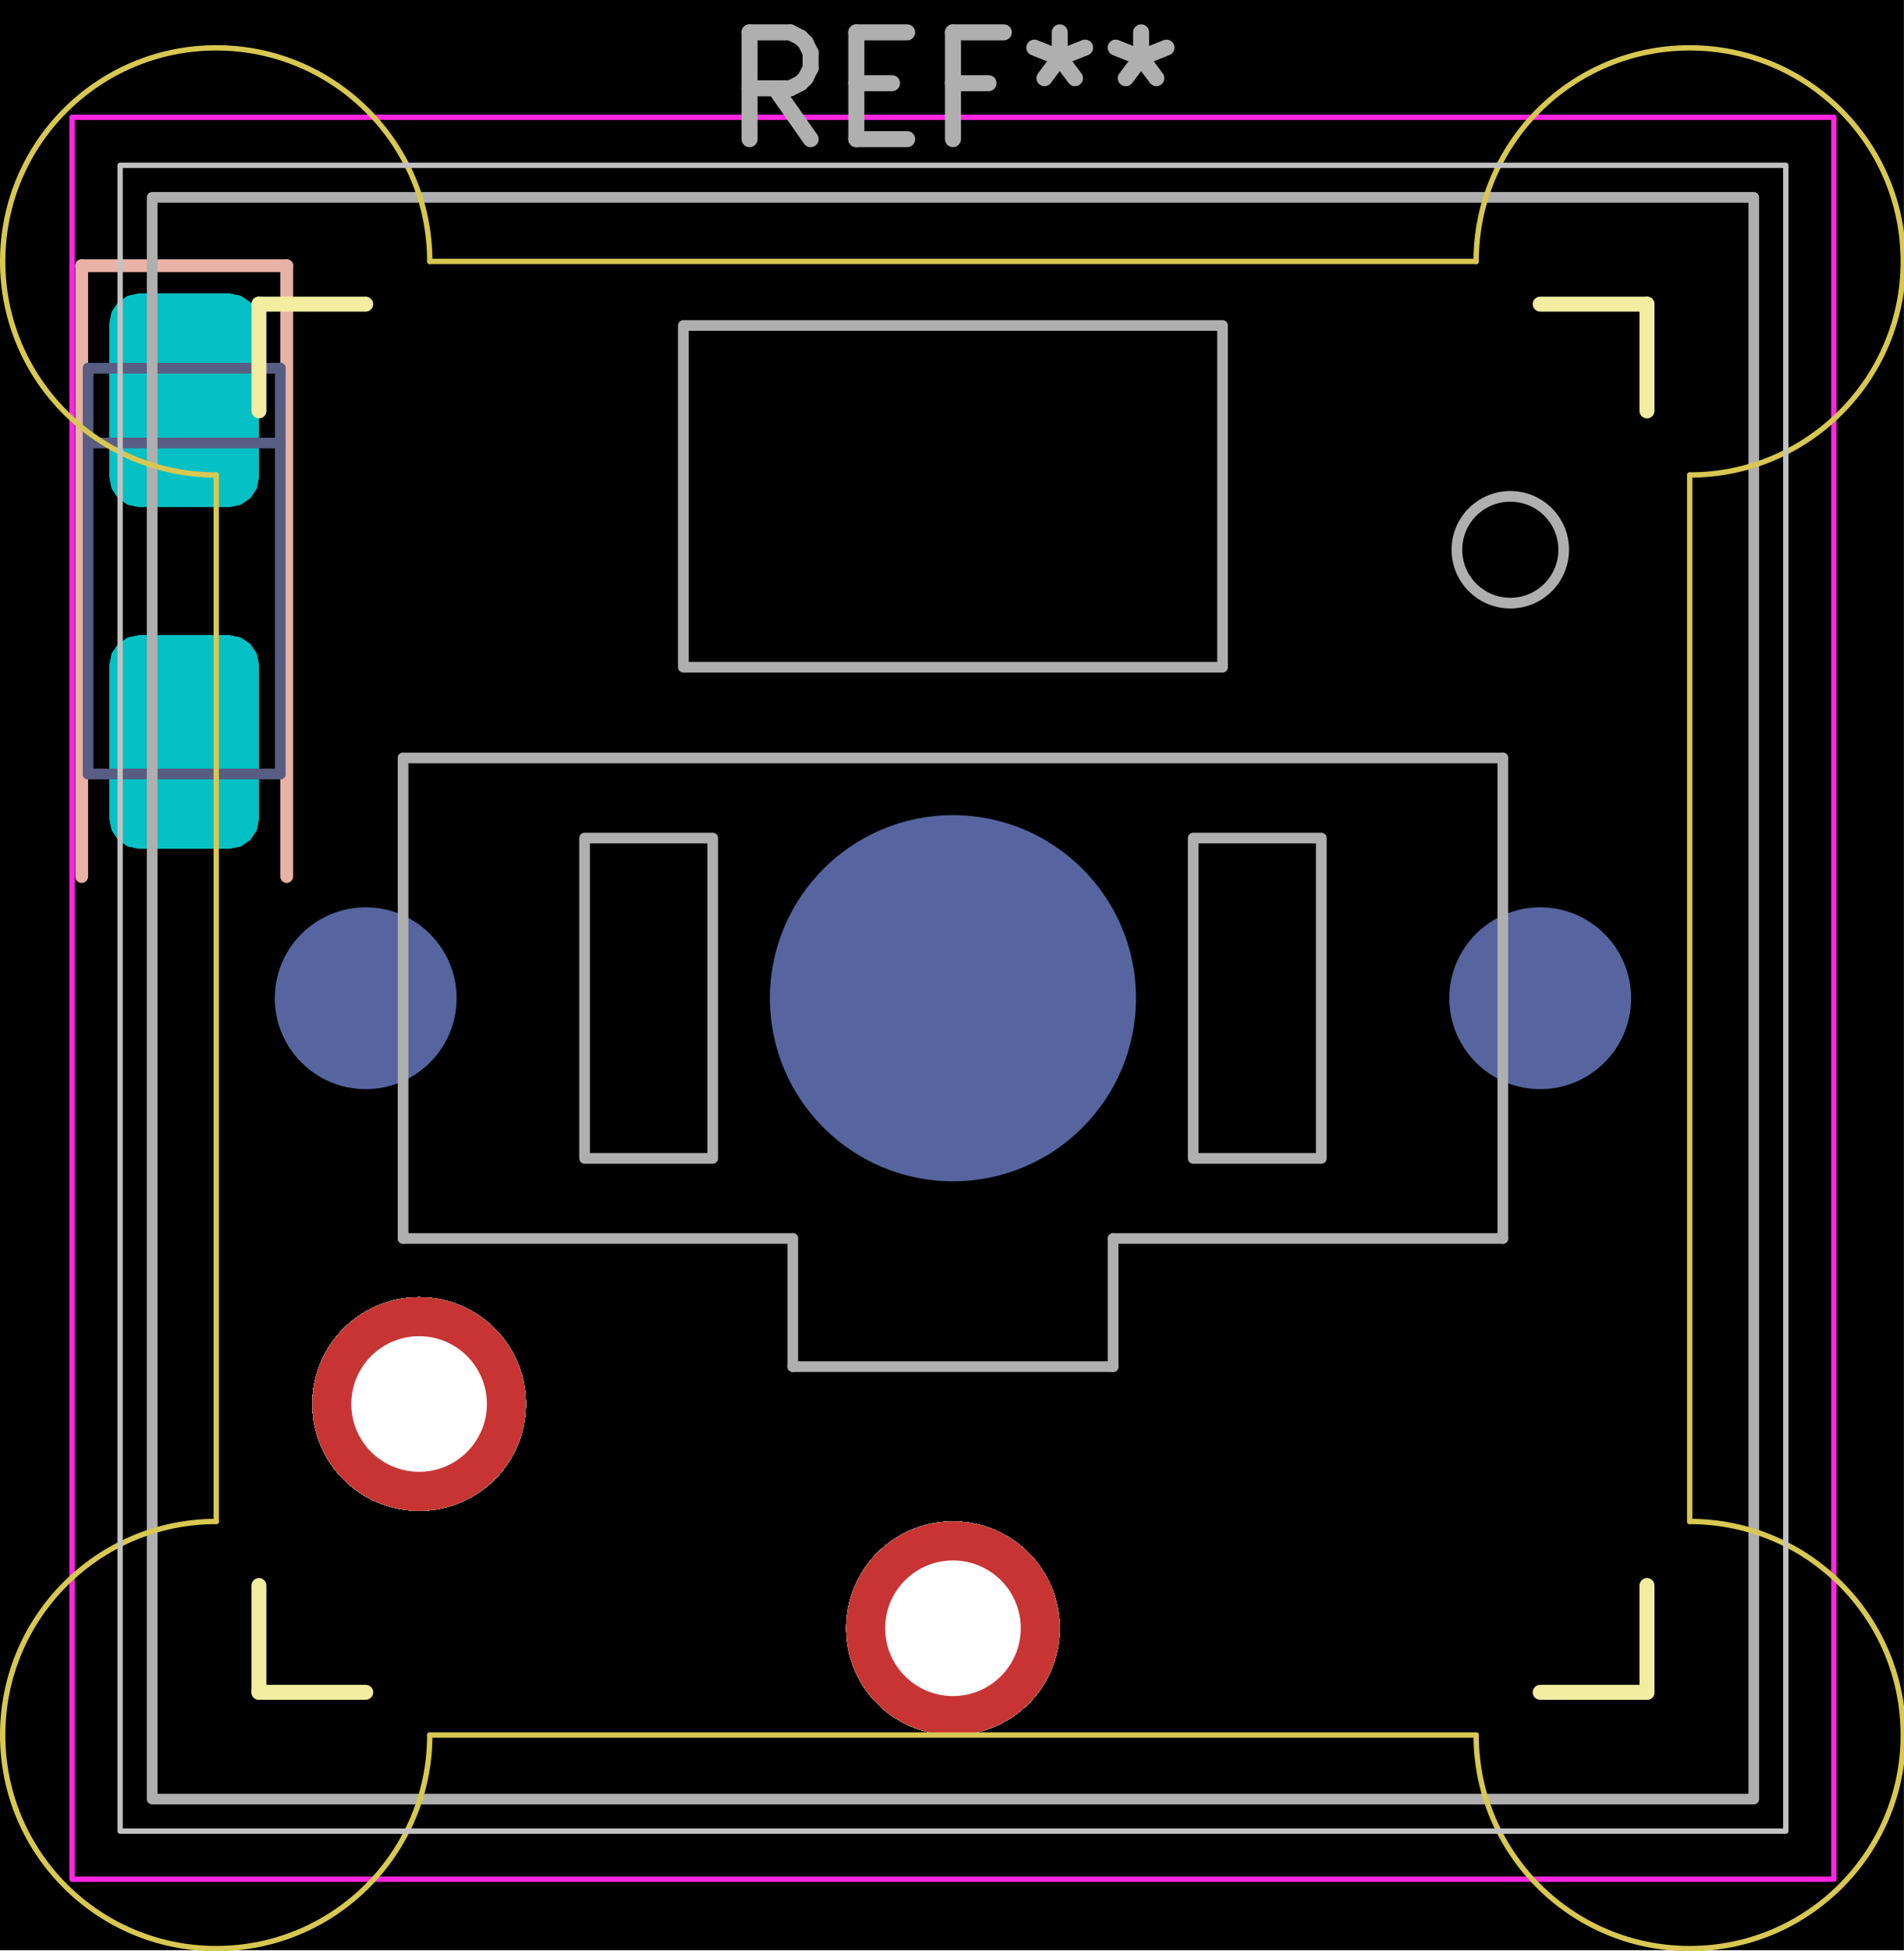
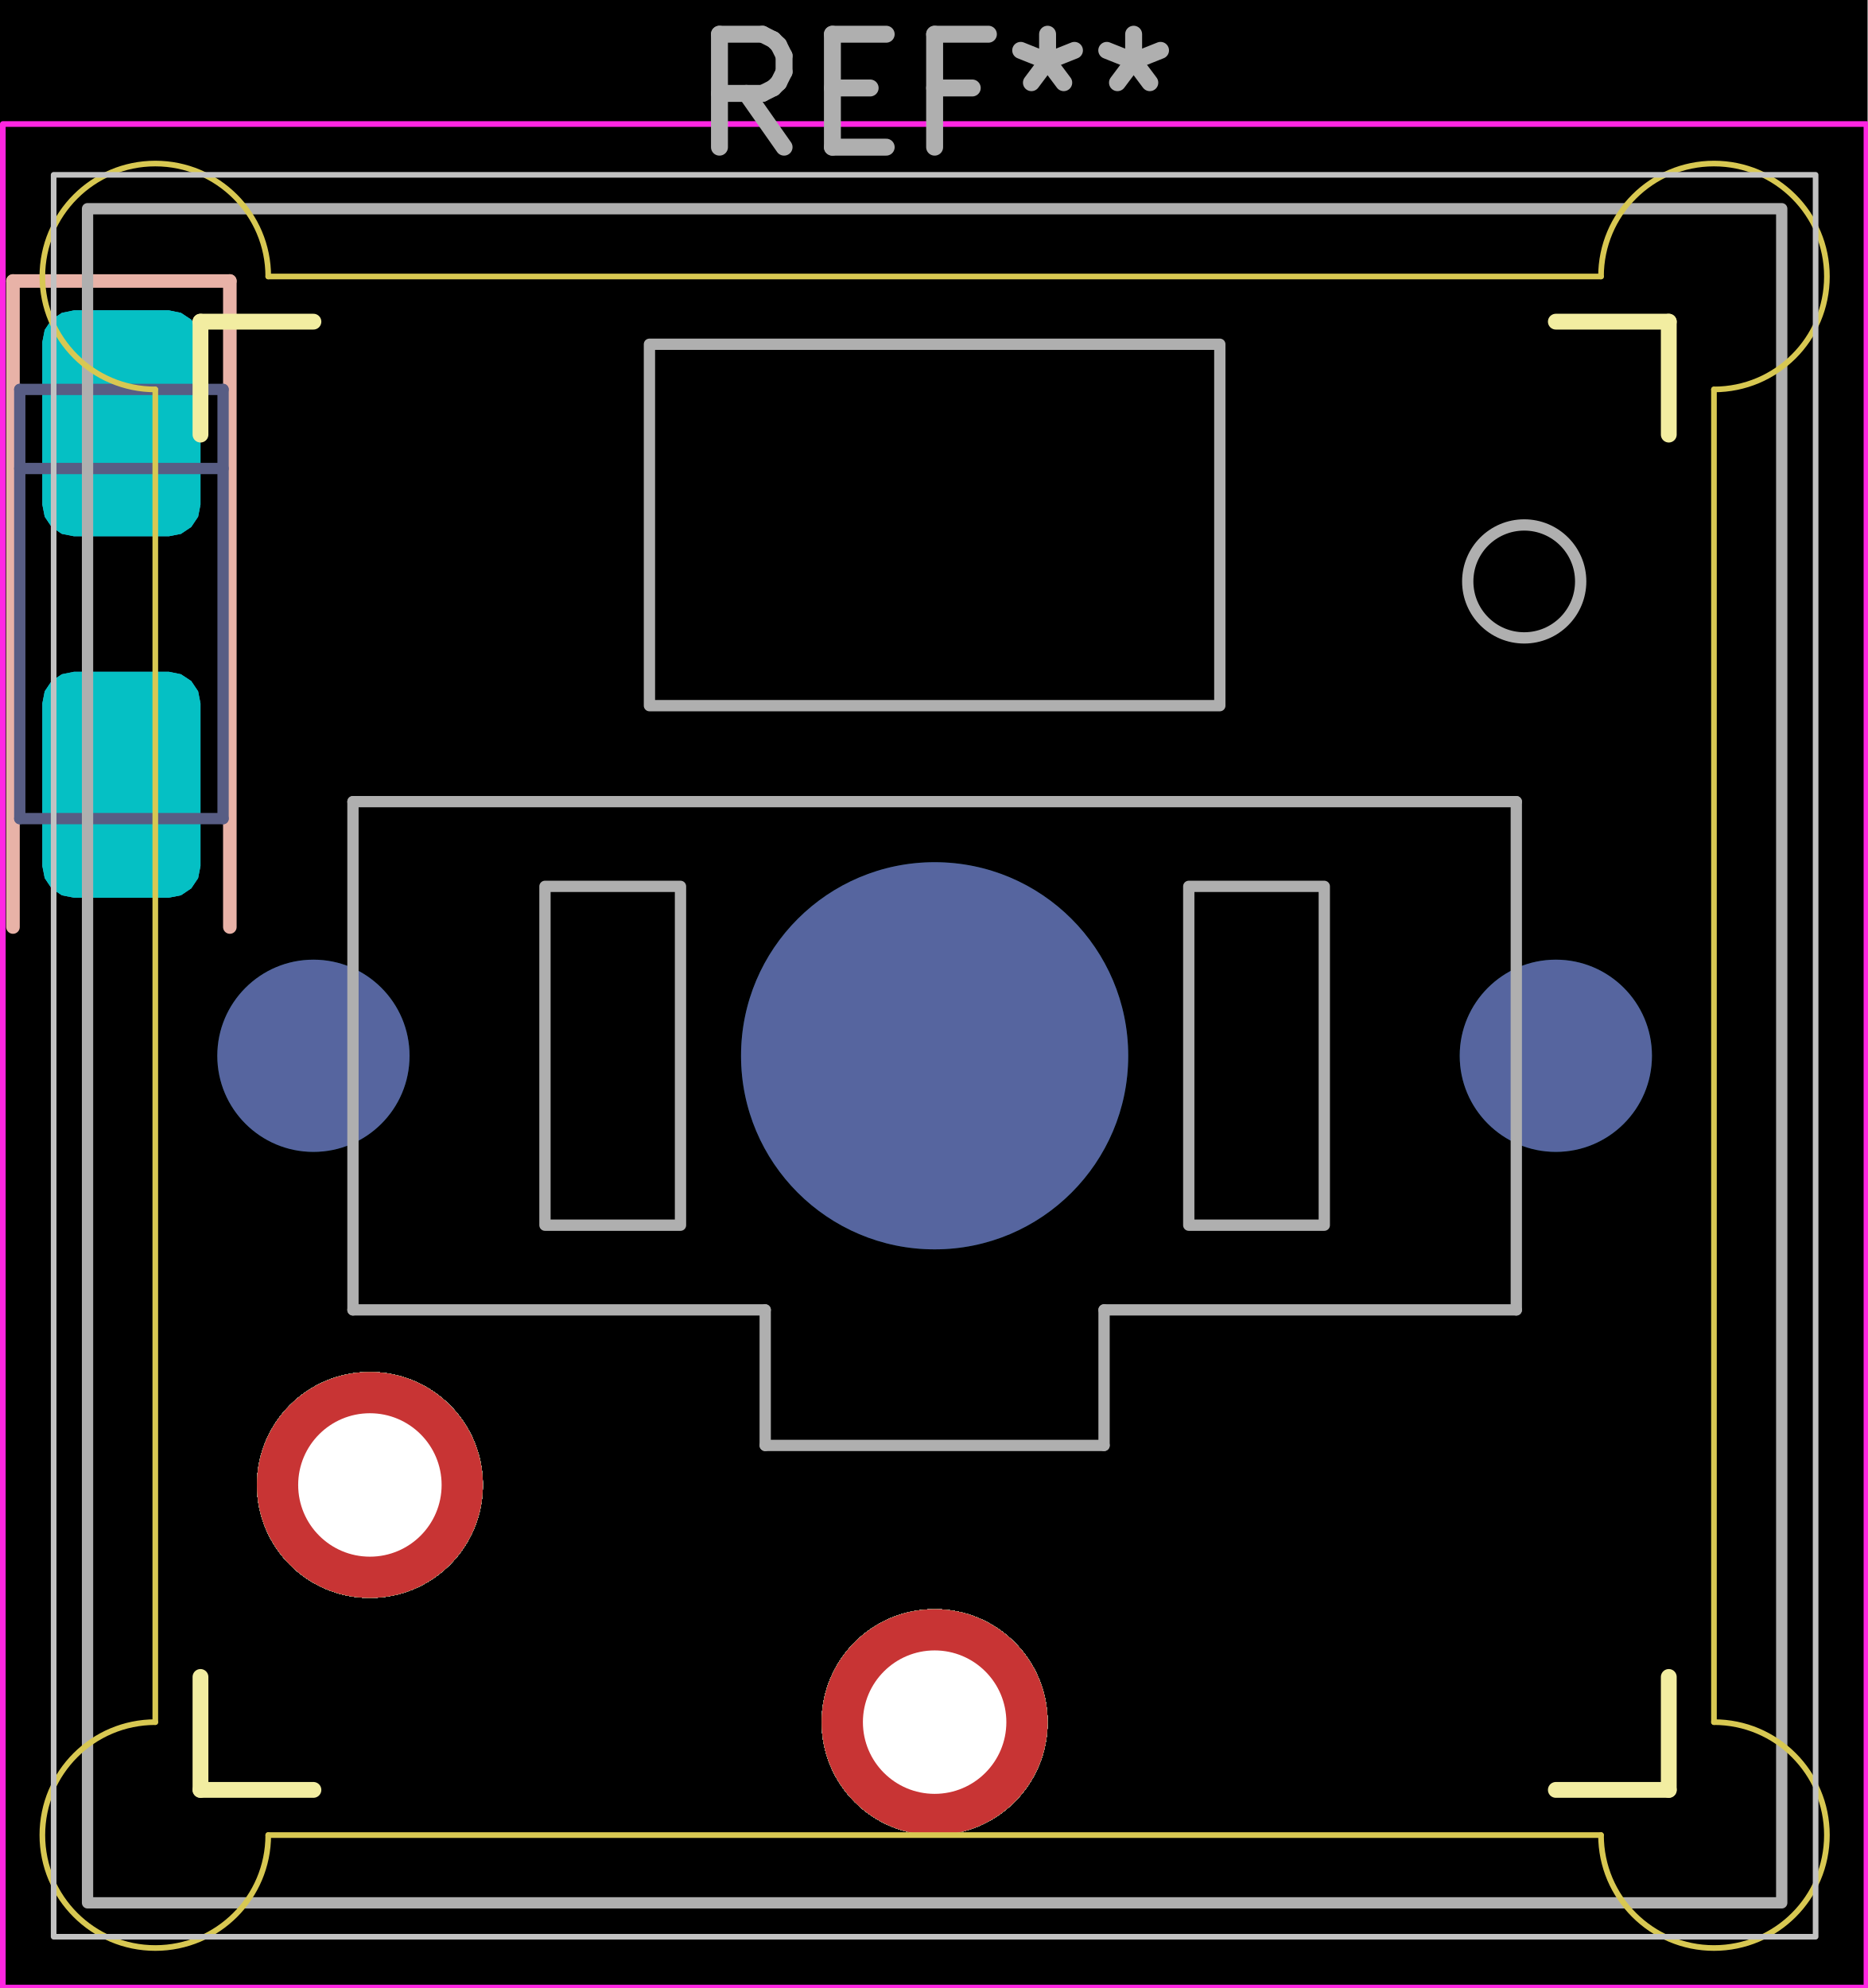
- <svg xmlns="http://www.w3.org/2000/svg" version="1.1" width="100%" height="100%" viewBox="0 0 17.831 18.263" preserveAspectRatio="xMidYMid meet">
+ <svg xmlns="http://www.w3.org/2000/svg" version="1.1" width="100%" height="100%" viewBox="0 0 16.535 17.602" preserveAspectRatio="xMidYMid meet">
  <rect width="100%" height="100%" fill="black" />
  <g style="fill:#000000; fill-opacity:1;stroke:#000000; stroke-opacity:1; stroke-linecap:round; stroke-linejoin:round;" transform="translate(0 0) scale(1 1)">
</g>
  <g style="fill:#4D7FC4; fill-opacity:1; stroke:none;">
-     <circle cx="3.925" cy="13.148" r="1" />
-     <circle cx="8.925" cy="15.248" r="1" />
-     <path style="fill:#4D7FC4; fill-opacity:1; stroke:none;fill-rule:evenodd;" d="M 1.305,7.948 1.198,7.927 1.107,7.866 1.046,7.775 1.025,7.668 1.025,6.228 1.046,6.121 1.107,6.03 1.198,5.97 1.305,5.948 2.145,5.948 2.252,5.97 2.343,6.03 2.404,6.121 2.425,6.228 2.425,7.668 2.404,7.775 2.343,7.866 2.252,7.927 2.145,7.948 Z" />
-     <path style="fill:#4D7FC4; fill-opacity:1; stroke:none;fill-rule:evenodd;" d="M 1.305,4.748 1.198,4.727 1.107,4.666 1.046,4.575 1.025,4.468 1.025,3.028 1.046,2.921 1.107,2.83 1.198,2.77 1.305,2.748 2.145,2.748 2.252,2.77 2.343,2.83 2.404,2.921 2.425,3.028 2.425,4.468 2.404,4.575 2.343,4.666 2.252,4.727 2.145,4.748 Z" />
+     <circle cx="3.275" cy="13.148" r="1" />
+     <circle cx="8.275" cy="15.248" r="1" />
+     <path style="fill:#4D7FC4; fill-opacity:1; stroke:none;fill-rule:evenodd;" d="M 0.655,7.948 0.548,7.927 0.457,7.866 0.396,7.775 0.375,7.668 0.375,6.228 0.396,6.121 0.457,6.03 0.548,5.97 0.655,5.948 1.495,5.948 1.602,5.97 1.693,6.03 1.754,6.121 1.775,6.228 1.775,7.668 1.754,7.775 1.693,7.866 1.602,7.927 1.495,7.948 Z" />
+     <path style="fill:#4D7FC4; fill-opacity:1; stroke:none;fill-rule:evenodd;" d="M 0.655,4.748 0.548,4.727 0.457,4.666 0.396,4.575 0.375,4.468 0.375,3.028 0.396,2.921 0.457,2.83 0.548,2.77 0.655,2.748 1.495,2.748 1.602,2.77 1.693,2.83 1.754,2.921 1.775,3.028 1.775,4.468 1.754,4.575 1.693,4.666 1.602,4.727 1.495,4.748 Z" />
  </g>
  <g style="fill:#02FFEE; fill-opacity:0.4; stroke:none;">
-     <circle cx="3.425" cy="9.348" r="0.851" />
-     <circle cx="8.925" cy="9.348" r="1.714" />
-     <circle cx="14.425" cy="9.348" r="0.851" />
-     <circle cx="3.925" cy="13.148" r="1" />
-     <circle cx="8.925" cy="15.248" r="1" />
-     <path style="fill:#02FFEE; fill-opacity:0.4; stroke:none;fill-rule:evenodd;" d="M 1.305,7.948 1.198,7.927 1.107,7.866 1.046,7.775 1.025,7.668 1.025,6.228 1.046,6.121 1.107,6.03 1.198,5.97 1.305,5.948 2.145,5.948 2.252,5.97 2.343,6.03 2.404,6.121 2.425,6.228 2.425,7.668 2.404,7.775 2.343,7.866 2.252,7.927 2.145,7.948 Z" />
-     <path style="fill:#02FFEE; fill-opacity:0.4; stroke:none;fill-rule:evenodd;" d="M 1.305,4.748 1.198,4.727 1.107,4.666 1.046,4.575 1.025,4.468 1.025,3.028 1.046,2.921 1.107,2.83 1.198,2.77 1.305,2.748 2.145,2.748 2.252,2.77 2.343,2.83 2.404,2.921 2.425,3.028 2.425,4.468 2.404,4.575 2.343,4.666 2.252,4.727 2.145,4.748 Z" />
-     <path style="fill:#00C2C2; fill-opacity:0.9; stroke:none;fill-rule:evenodd;" d="M 1.305,7.948 1.198,7.927 1.107,7.866 1.046,7.775 1.025,7.668 1.025,6.228 1.046,6.121 1.107,6.03 1.198,5.97 1.305,5.948 2.145,5.948 2.252,5.97 2.343,6.03 2.404,6.121 2.425,6.228 2.425,7.668 2.404,7.775 2.343,7.866 2.252,7.927 2.145,7.948 Z" />
-     <path style="fill:#00C2C2; fill-opacity:0.9; stroke:none;fill-rule:evenodd;" d="M 1.305,4.748 1.198,4.727 1.107,4.666 1.046,4.575 1.025,4.468 1.025,3.028 1.046,2.921 1.107,2.83 1.198,2.77 1.305,2.748 2.145,2.748 2.252,2.77 2.343,2.83 2.404,2.921 2.425,3.028 2.425,4.468 2.404,4.575 2.343,4.666 2.252,4.727 2.145,4.748 Z" />
+     <circle cx="2.775" cy="9.348" r="0.851" />
+     <circle cx="8.275" cy="9.348" r="1.714" />
+     <circle cx="13.775" cy="9.348" r="0.851" />
+     <circle cx="3.275" cy="13.148" r="1" />
+     <circle cx="8.275" cy="15.248" r="1" />
+     <path style="fill:#02FFEE; fill-opacity:0.4; stroke:none;fill-rule:evenodd;" d="M 0.655,7.948 0.548,7.927 0.457,7.866 0.396,7.775 0.375,7.668 0.375,6.228 0.396,6.121 0.457,6.03 0.548,5.97 0.655,5.948 1.495,5.948 1.602,5.97 1.693,6.03 1.754,6.121 1.775,6.228 1.775,7.668 1.754,7.775 1.693,7.866 1.602,7.927 1.495,7.948 Z" />
+     <path style="fill:#02FFEE; fill-opacity:0.4; stroke:none;fill-rule:evenodd;" d="M 0.655,4.748 0.548,4.727 0.457,4.666 0.396,4.575 0.375,4.468 0.375,3.028 0.396,2.921 0.457,2.83 0.548,2.77 0.655,2.748 1.495,2.748 1.602,2.77 1.693,2.83 1.754,2.921 1.775,3.028 1.775,4.468 1.754,4.575 1.693,4.666 1.602,4.727 1.495,4.748 Z" />
+     <path style="fill:#00C2C2; fill-opacity:0.9; stroke:none;fill-rule:evenodd;" d="M 0.655,7.948 0.548,7.927 0.457,7.866 0.396,7.775 0.375,7.668 0.375,6.228 0.396,6.121 0.457,6.03 0.548,5.97 0.655,5.948 1.495,5.948 1.602,5.97 1.693,6.03 1.754,6.121 1.775,6.228 1.775,7.668 1.754,7.775 1.693,7.866 1.602,7.927 1.495,7.948 Z" />
+     <path style="fill:#00C2C2; fill-opacity:0.9; stroke:none;fill-rule:evenodd;" d="M 0.655,4.748 0.548,4.727 0.457,4.666 0.396,4.575 0.375,4.468 0.375,3.028 0.396,2.921 0.457,2.83 0.548,2.77 0.655,2.748 1.495,2.748 1.602,2.77 1.693,2.83 1.754,2.921 1.775,3.028 1.775,4.468 1.754,4.575 1.693,4.666 1.602,4.727 1.495,4.748 Z" />
  </g>
  <g style="fill:none;  stroke:#E8B2A7; stroke-width:0.12; stroke-opacity:1;  stroke-linecap:round; stroke-linejoin:round;">
-     <path d="M0.765 2.488 L0.765 8.208 " />
-     <path d="M2.685 2.488 L2.685 8.208 " />
-     <path d="M0.765 2.488 L2.685 2.488 " />
+     <path d="M0.115 2.488 L0.115 8.208 " />
+     <path d="M2.035 2.488 L2.035 8.208 " />
+     <path d="M0.115 2.488 L2.035 2.488 " />
  </g>
  <g style="fill:none;  stroke:#585D84; stroke-width:0.1; stroke-opacity:1;  stroke-linecap:round; stroke-linejoin:round;">
-     <path d="M0.825 3.448 L0.825 7.248 " />
-     <path d="M0.825 7.248 L2.625 7.248 " />
-     <path d="M2.625 7.248 L2.625 3.448 " />
-     <path d="M2.625 3.448 L0.825 3.448 " />
-     <path d="M0.825 4.148 L2.625 4.148 " />
-   </g>
-   <g style="fill:#F2EDA1; fill-opacity:1; stroke:none;">
-     <circle cx="3.925" cy="13.148" r="1" />
-     <circle cx="8.925" cy="15.248" r="1" />
-   </g>
-   <g style="fill:#E8B2A7; fill-opacity:1; stroke:none;">
-     <circle cx="3.925" cy="13.148" r="1" />
-     <circle cx="8.925" cy="15.248" r="1" />
-   </g>
-   <g style="fill:#28CCD9; fill-opacity:1; stroke:none;">
-     <circle cx="3.925" cy="13.148" r="1" />
-     <circle cx="8.925" cy="15.248" r="1" />
-   </g>
-   <g style="fill:#A7A5C6; fill-opacity:1; stroke:none;">
-     <circle cx="3.925" cy="13.148" r="1" />
-     <circle cx="8.925" cy="15.248" r="1" />
+     <path d="M0.175 3.448 L0.175 7.248 " />
+     <path d="M0.175 7.248 L1.975 7.248 " />
+     <path d="M1.975 7.248 L1.975 3.448 " />
+     <path d="M1.975 3.448 L0.175 3.448 " />
+     <path d="M0.175 4.148 L1.975 4.148 " />
+   </g>
+   <g style="fill:#F2EDA1; fill-opacity:1; stroke:none;">
+     <circle cx="3.275" cy="13.148" r="1" />
+     <circle cx="8.275" cy="15.248" r="1" />
+   </g>
+   <g style="fill:#E8B2A7; fill-opacity:1; stroke:none;">
+     <circle cx="3.275" cy="13.148" r="1" />
+     <circle cx="8.275" cy="15.248" r="1" />
+   </g>
+   <g style="fill:#28CCD9; fill-opacity:1; stroke:none;">
+     <circle cx="3.275" cy="13.148" r="1" />
+     <circle cx="8.275" cy="15.248" r="1" />
+   </g>
+   <g style="fill:#A7A5C6; fill-opacity:1; stroke:none;">
+     <circle cx="3.275" cy="13.148" r="1" />
+     <circle cx="8.275" cy="15.248" r="1" />
  </g>
  <g style="fill:#F76F8E; fill-opacity:1; stroke:none;">
-     <circle cx="3.925" cy="13.148" r="1" />
-     <circle cx="8.925" cy="15.248" r="1" />
+     <circle cx="3.275" cy="13.148" r="1" />
+     <circle cx="8.275" cy="15.248" r="1" />
  </g>
  <g style="fill:#5BC3EB; fill-opacity:1; stroke:none;">
-     <circle cx="3.925" cy="13.148" r="1" />
-     <circle cx="8.925" cy="15.248" r="1" />
+     <circle cx="3.275" cy="13.148" r="1" />
+     <circle cx="8.275" cy="15.248" r="1" />
  </g>
  <g style="fill:#ED7C33; fill-opacity:1; stroke:none;">
-     <circle cx="3.925" cy="13.148" r="1" />
-     <circle cx="8.925" cy="15.248" r="1" />
-   </g>
-   <g style="fill:#F2EDA1; fill-opacity:1; stroke:none;">
-     <circle cx="3.925" cy="13.148" r="1" />
-     <circle cx="8.925" cy="15.248" r="1" />
-   </g>
-   <g style="fill:#E8B2A7; fill-opacity:1; stroke:none;">
-     <circle cx="3.925" cy="13.148" r="1" />
-     <circle cx="8.925" cy="15.248" r="1" />
-   </g>
-   <g style="fill:#28CCD9; fill-opacity:1; stroke:none;">
-     <circle cx="3.925" cy="13.148" r="1" />
-     <circle cx="8.925" cy="15.248" r="1" />
-   </g>
-   <g style="fill:#A7A5C6; fill-opacity:1; stroke:none;">
-     <circle cx="3.925" cy="13.148" r="1" />
-     <circle cx="8.925" cy="15.248" r="1" />
+     <circle cx="3.275" cy="13.148" r="1" />
+     <circle cx="8.275" cy="15.248" r="1" />
+   </g>
+   <g style="fill:#F2EDA1; fill-opacity:1; stroke:none;">
+     <circle cx="3.275" cy="13.148" r="1" />
+     <circle cx="8.275" cy="15.248" r="1" />
+   </g>
+   <g style="fill:#E8B2A7; fill-opacity:1; stroke:none;">
+     <circle cx="3.275" cy="13.148" r="1" />
+     <circle cx="8.275" cy="15.248" r="1" />
+   </g>
+   <g style="fill:#28CCD9; fill-opacity:1; stroke:none;">
+     <circle cx="3.275" cy="13.148" r="1" />
+     <circle cx="8.275" cy="15.248" r="1" />
+   </g>
+   <g style="fill:#A7A5C6; fill-opacity:1; stroke:none;">
+     <circle cx="3.275" cy="13.148" r="1" />
+     <circle cx="8.275" cy="15.248" r="1" />
  </g>
  <g style="fill:#F76F8E; fill-opacity:1; stroke:none;">
-     <circle cx="3.925" cy="13.148" r="1" />
-     <circle cx="8.925" cy="15.248" r="1" />
+     <circle cx="3.275" cy="13.148" r="1" />
+     <circle cx="8.275" cy="15.248" r="1" />
  </g>
  <g style="fill:#5BC3EB; fill-opacity:1; stroke:none;">
-     <circle cx="3.925" cy="13.148" r="1" />
-     <circle cx="8.925" cy="15.248" r="1" />
+     <circle cx="3.275" cy="13.148" r="1" />
+     <circle cx="8.275" cy="15.248" r="1" />
  </g>
  <g style="fill:#ED7C33; fill-opacity:1; stroke:none;">
-     <circle cx="3.925" cy="13.148" r="1" />
-     <circle cx="8.925" cy="15.248" r="1" />
-   </g>
-   <g style="fill:#F2EDA1; fill-opacity:1; stroke:none;">
-     <circle cx="3.925" cy="13.148" r="1" />
-     <circle cx="8.925" cy="15.248" r="1" />
-   </g>
-   <g style="fill:#E8B2A7; fill-opacity:1; stroke:none;">
-     <circle cx="3.925" cy="13.148" r="1" />
-     <circle cx="8.925" cy="15.248" r="1" />
-   </g>
-   <g style="fill:#28CCD9; fill-opacity:1; stroke:none;">
-     <circle cx="3.925" cy="13.148" r="1" />
-     <circle cx="8.925" cy="15.248" r="1" />
-   </g>
-   <g style="fill:#A7A5C6; fill-opacity:1; stroke:none;">
-     <circle cx="3.925" cy="13.148" r="1" />
-     <circle cx="8.925" cy="15.248" r="1" />
+     <circle cx="3.275" cy="13.148" r="1" />
+     <circle cx="8.275" cy="15.248" r="1" />
+   </g>
+   <g style="fill:#F2EDA1; fill-opacity:1; stroke:none;">
+     <circle cx="3.275" cy="13.148" r="1" />
+     <circle cx="8.275" cy="15.248" r="1" />
+   </g>
+   <g style="fill:#E8B2A7; fill-opacity:1; stroke:none;">
+     <circle cx="3.275" cy="13.148" r="1" />
+     <circle cx="8.275" cy="15.248" r="1" />
+   </g>
+   <g style="fill:#28CCD9; fill-opacity:1; stroke:none;">
+     <circle cx="3.275" cy="13.148" r="1" />
+     <circle cx="8.275" cy="15.248" r="1" />
+   </g>
+   <g style="fill:#A7A5C6; fill-opacity:1; stroke:none;">
+     <circle cx="3.275" cy="13.148" r="1" />
+     <circle cx="8.275" cy="15.248" r="1" />
  </g>
  <g style="fill:#F76F8E; fill-opacity:1; stroke:none;">
-     <circle cx="3.925" cy="13.148" r="1" />
-     <circle cx="8.925" cy="15.248" r="1" />
+     <circle cx="3.275" cy="13.148" r="1" />
+     <circle cx="8.275" cy="15.248" r="1" />
  </g>
  <g style="fill:#5BC3EB; fill-opacity:1; stroke:none;">
-     <circle cx="3.925" cy="13.148" r="1" />
-     <circle cx="8.925" cy="15.248" r="1" />
+     <circle cx="3.275" cy="13.148" r="1" />
+     <circle cx="8.275" cy="15.248" r="1" />
  </g>
  <g style="fill:#ED7C33; fill-opacity:1; stroke:none;">
-     <circle cx="3.925" cy="13.148" r="1" />
-     <circle cx="8.925" cy="15.248" r="1" />
+     <circle cx="3.275" cy="13.148" r="1" />
+     <circle cx="8.275" cy="15.248" r="1" />
  </g>
  <g style="fill:#8DCB81; fill-opacity:1; stroke:none;">
-     <circle cx="3.925" cy="13.148" r="1" />
-     <circle cx="8.925" cy="15.248" r="1" />
-   </g>
-   <g style="fill:#F2EDA1; fill-opacity:1; stroke:none;">
-     <circle cx="3.925" cy="13.148" r="1" />
-     <circle cx="8.925" cy="15.248" r="1" />
-   </g>
-   <g style="fill:#E8B2A7; fill-opacity:1; stroke:none;">
-     <circle cx="3.925" cy="13.148" r="1" />
-     <circle cx="8.925" cy="15.248" r="1" />
-   </g>
-   <g style="fill:#28CCD9; fill-opacity:1; stroke:none;">
-     <circle cx="3.925" cy="13.148" r="1" />
-     <circle cx="8.925" cy="15.248" r="1" />
-   </g>
-   <g style="fill:#A7A5C6; fill-opacity:1; stroke:none;">
-     <circle cx="3.925" cy="13.148" r="1" />
-     <circle cx="8.925" cy="15.248" r="1" />
+     <circle cx="3.275" cy="13.148" r="1" />
+     <circle cx="8.275" cy="15.248" r="1" />
+   </g>
+   <g style="fill:#F2EDA1; fill-opacity:1; stroke:none;">
+     <circle cx="3.275" cy="13.148" r="1" />
+     <circle cx="8.275" cy="15.248" r="1" />
+   </g>
+   <g style="fill:#E8B2A7; fill-opacity:1; stroke:none;">
+     <circle cx="3.275" cy="13.148" r="1" />
+     <circle cx="8.275" cy="15.248" r="1" />
+   </g>
+   <g style="fill:#28CCD9; fill-opacity:1; stroke:none;">
+     <circle cx="3.275" cy="13.148" r="1" />
+     <circle cx="8.275" cy="15.248" r="1" />
+   </g>
+   <g style="fill:#A7A5C6; fill-opacity:1; stroke:none;">
+     <circle cx="3.275" cy="13.148" r="1" />
+     <circle cx="8.275" cy="15.248" r="1" />
  </g>
  <g style="fill:#DB628B; fill-opacity:1; stroke:none;">
-     <circle cx="3.925" cy="13.148" r="1" />
-     <circle cx="8.925" cy="15.248" r="1" />
+     <circle cx="3.275" cy="13.148" r="1" />
+     <circle cx="8.275" cy="15.248" r="1" />
  </g>
  <g style="fill:#4FCBCB; fill-opacity:1; stroke:none;">
-     <circle cx="3.925" cy="13.148" r="1" />
-     <circle cx="8.925" cy="15.248" r="1" />
+     <circle cx="3.275" cy="13.148" r="1" />
+     <circle cx="8.275" cy="15.248" r="1" />
  </g>
  <g style="fill:#CE7D2C; fill-opacity:1; stroke:none;">
-     <circle cx="3.925" cy="13.148" r="1" />
-     <circle cx="8.925" cy="15.248" r="1" />
+     <circle cx="3.275" cy="13.148" r="1" />
+     <circle cx="8.275" cy="15.248" r="1" />
  </g>
  <g style="fill:#7FC87F; fill-opacity:1; stroke:none;">
-     <circle cx="3.925" cy="13.148" r="1" />
-     <circle cx="8.925" cy="15.248" r="1" />
+     <circle cx="3.275" cy="13.148" r="1" />
+     <circle cx="8.275" cy="15.248" r="1" />
  </g>
  <g style="fill:#C83434; fill-opacity:1; stroke:none;">
-     <circle cx="3.925" cy="13.148" r="1" />
-     <circle cx="8.925" cy="15.248" r="1" />
+     <circle cx="3.275" cy="13.148" r="1" />
+     <circle cx="8.275" cy="15.248" r="1" />
  </g>
  <g style="fill:#D864FF; fill-opacity:0.4; stroke:none;">
-     <circle cx="3.425" cy="9.348" r="0.851" />
-     <circle cx="8.925" cy="9.348" r="1.714" />
-     <circle cx="14.425" cy="9.348" r="0.851" />
+     <circle cx="2.775" cy="9.348" r="0.851" />
+     <circle cx="8.275" cy="9.348" r="1.714" />
+     <circle cx="13.775" cy="9.348" r="0.851" />
  </g>
  <g style="fill:none;  stroke:#F2EDA1; stroke-width:0.14; stroke-opacity:1;  stroke-linecap:round; stroke-linejoin:round;">
-     <path d="M2.425 3.848 L2.425 2.848 " />
-     <path d="M2.425 15.848 L2.425 14.848 " />
-     <path d="M2.425 15.848 L3.425 15.848 " />
-     <path d="M3.425 2.848 L2.425 2.848 " />
-     <path d="M14.425 15.848 L15.425 15.848 " />
-     <path d="M15.425 2.848 L14.425 2.848 " />
-     <path d="M15.425 2.848 L15.425 3.848 " />
-     <path d="M15.425 14.848 L15.425 15.848 " />
-     <path style="fill:none;  stroke:#FF26E2; stroke-width:0.05; stroke-opacity:1;  stroke-linecap:round; stroke-linejoin:round;fill:none" d="M 0.675,1.098 17.175,1.098 17.175,17.598 0.675,17.598 Z" />
+     <path d="M1.775 3.848 L1.775 2.848 " />
+     <path d="M1.775 15.848 L1.775 14.848 " />
+     <path d="M1.775 15.848 L2.775 15.848 " />
+     <path d="M2.775 2.848 L1.775 2.848 " />
+     <path d="M13.775 15.848 L14.775 15.848 " />
+     <path d="M14.775 2.848 L13.775 2.848 " />
+     <path d="M14.775 2.848 L14.775 3.848 " />
+     <path d="M14.775 14.848 L14.775 15.848 " />
+     <path style="fill:none;  stroke:#FF26E2; stroke-width:0.05; stroke-opacity:1;  stroke-linecap:round; stroke-linejoin:round;fill:none" d="M 0.025,1.098 16.525,1.098 16.525,17.598 0.025,17.598 Z" />
  </g>
  <g style="fill:none;  stroke:#AFAFAF; stroke-width:0.15; stroke-opacity:1;  stroke-linecap:round; stroke-linejoin:round;">
-     <text x="8.925" y="1.348" textLength="4.536" font-size="1.333" lengthAdjust="spacingAndGlyphs" text-anchor="middle" opacity="0" stroke-opacity="0">REF**</text>
+     <text x="8.275" y="1.348" textLength="4.536" font-size="1.333" lengthAdjust="spacingAndGlyphs" text-anchor="middle" opacity="0" stroke-opacity="0">REF**</text>
    <g class="stroked-text">
-       <path d="M7.592 1.303 L7.258 0.827 " />
-       <path d="M7.02 1.303 L7.02 0.303 " />
-       <path d="M7.02 0.303 L7.401 0.303 " />
-       <path d="M7.401 0.303 L7.496 0.351 " />
-       <path d="M7.496 0.351 L7.544 0.398 " />
-       <path d="M7.544 0.398 L7.592 0.494 " />
-       <path d="M7.592 0.494 L7.592 0.636 " />
-       <path d="M7.592 0.636 L7.544 0.732 " />
-       <path d="M7.544 0.732 L7.496 0.779 " />
-       <path d="M7.496 0.779 L7.401 0.827 " />
-       <path d="M7.401 0.827 L7.02 0.827 " />
-       <path d="M8.02 0.779 L8.354 0.779 " />
-       <path d="M8.496 1.303 L8.02 1.303 " />
-       <path d="M8.02 1.303 L8.02 0.303 " />
-       <path d="M8.02 0.303 L8.496 0.303 " />
-       <path d="M9.258 0.779 L8.925 0.779 " />
-       <path d="M8.925 1.303 L8.925 0.303 " />
-       <path d="M8.925 0.303 L9.401 0.303 " />
-       <path d="M9.925 0.303 L9.925 0.541 " />
-       <path d="M9.687 0.446 L9.925 0.541 " />
-       <path d="M9.925 0.541 L10.163 0.446 " />
-       <path d="M9.782 0.732 L9.925 0.541 " />
-       <path d="M9.925 0.541 L10.068 0.732 " />
-       <path d="M10.687 0.303 L10.687 0.541 " />
-       <path d="M10.449 0.446 L10.687 0.541 " />
-       <path d="M10.687 0.541 L10.925 0.446 " />
-       <path d="M10.544 0.732 L10.687 0.541 " />
-       <path d="M10.687 0.541 L10.83 0.732 " />
+       <path d="M6.942 1.303 L6.608 0.827 " />
+       <path d="M6.37 1.303 L6.37 0.303 " />
+       <path d="M6.37 0.303 L6.751 0.303 " />
+       <path d="M6.751 0.303 L6.846 0.351 " />
+       <path d="M6.846 0.351 L6.894 0.398 " />
+       <path d="M6.894 0.398 L6.942 0.494 " />
+       <path d="M6.942 0.494 L6.942 0.636 " />
+       <path d="M6.942 0.636 L6.894 0.732 " />
+       <path d="M6.894 0.732 L6.846 0.779 " />
+       <path d="M6.846 0.779 L6.751 0.827 " />
+       <path d="M6.751 0.827 L6.37 0.827 " />
+       <path d="M7.37 0.779 L7.704 0.779 " />
+       <path d="M7.846 1.303 L7.37 1.303 " />
+       <path d="M7.37 1.303 L7.37 0.303 " />
+       <path d="M7.37 0.303 L7.846 0.303 " />
+       <path d="M8.608 0.779 L8.275 0.779 " />
+       <path d="M8.275 1.303 L8.275 0.303 " />
+       <path d="M8.275 0.303 L8.751 0.303 " />
+       <path d="M9.275 0.303 L9.275 0.541 " />
+       <path d="M9.037 0.446 L9.275 0.541 " />
+       <path d="M9.275 0.541 L9.513 0.446 " />
+       <path d="M9.132 0.732 L9.275 0.541 " />
+       <path d="M9.275 0.541 L9.418 0.732 " />
+       <path d="M10.037 0.303 L10.037 0.541 " />
+       <path d="M9.799 0.446 L10.037 0.541 " />
+       <path d="M10.037 0.541 L10.275 0.446 " />
+       <path d="M9.894 0.732 L10.037 0.541 " />
+       <path d="M10.037 0.541 L10.18 0.732 " />
    </g>
  </g>
  <g style="fill:none;  stroke:#AFAFAF; stroke-width:0.1; stroke-opacity:1;  stroke-linecap:round; stroke-linejoin:round;">
-     <path d="M3.775 7.098 L3.775 11.598 " />
-     <path d="M3.775 7.098 L14.075 7.098 " />
-     <path d="M3.775 11.598 L7.425 11.598 " />
-     <path d="M7.425 12.798 L7.425 11.598 " />
-     <path d="M10.425 11.598 L10.425 12.798 " />
-     <path d="M10.425 12.798 L7.425 12.798 " />
-     <path d="M14.075 7.098 L14.075 11.598 " />
-     <path d="M14.075 11.598 L10.425 11.598 " />
-     <path style="fill:none;  stroke:#AFAFAF; stroke-width:0.1; stroke-opacity:1;  stroke-linecap:round; stroke-linejoin:round;fill:none" d="M 1.425,1.848 16.425,1.848 16.425,16.848 1.425,16.848 Z" />
-     <path style="fill:none;  stroke:#AFAFAF; stroke-width:0.1; stroke-opacity:1;  stroke-linecap:round; stroke-linejoin:round;fill:none" d="M 6.4,3.048 11.45,3.048 11.45,6.248 6.4,6.248 Z" />
-     <path style="fill:none;  stroke:#AFAFAF; stroke-width:0.1; stroke-opacity:1;  stroke-linecap:round; stroke-linejoin:round;fill:none" d="M 5.475,7.848 6.675,7.848 6.675,10.848 5.475,10.848 Z" />
-     <path style="fill:none;  stroke:#AFAFAF; stroke-width:0.1; stroke-opacity:1;  stroke-linecap:round; stroke-linejoin:round;fill:none" d="M 11.175,7.848 12.375,7.848 12.375,10.848 11.175,10.848 Z" />
-     <circle cx="14.145" cy="5.148" r="0.5" />
+     <path d="M3.125 7.098 L3.125 11.598 " />
+     <path d="M3.125 7.098 L13.425 7.098 " />
+     <path d="M3.125 11.598 L6.775 11.598 " />
+     <path d="M6.775 12.798 L6.775 11.598 " />
+     <path d="M9.775 11.598 L9.775 12.798 " />
+     <path d="M9.775 12.798 L6.775 12.798 " />
+     <path d="M13.425 7.098 L13.425 11.598 " />
+     <path d="M13.425 11.598 L9.775 11.598 " />
+     <path style="fill:none;  stroke:#AFAFAF; stroke-width:0.1; stroke-opacity:1;  stroke-linecap:round; stroke-linejoin:round;fill:none" d="M 0.775,1.848 15.775,1.848 15.775,16.848 0.775,16.848 Z" />
+     <path style="fill:none;  stroke:#AFAFAF; stroke-width:0.1; stroke-opacity:1;  stroke-linecap:round; stroke-linejoin:round;fill:none" d="M 5.75,3.048 10.8,3.048 10.8,6.248 5.75,6.248 Z" />
+     <path style="fill:none;  stroke:#AFAFAF; stroke-width:0.1; stroke-opacity:1;  stroke-linecap:round; stroke-linejoin:round;fill:none" d="M 4.825,7.848 6.025,7.848 6.025,10.848 4.825,10.848 Z" />
+     <path style="fill:none;  stroke:#AFAFAF; stroke-width:0.1; stroke-opacity:1;  stroke-linecap:round; stroke-linejoin:round;fill:none" d="M 10.525,7.848 11.725,7.848 11.725,10.848 10.525,10.848 Z" />
+     <circle cx="13.495" cy="5.148" r="0.5" />
  </g>
  <g style="fill:none;  stroke:#D8C852; stroke-width:0.05; stroke-opacity:1;  stroke-linecap:round; stroke-linejoin:round;">
-     <path d="M4.025 2.448 L13.825 2.448 " />
-     <path d="M15.825 4.448 L15.825 14.248 " />
-     <path d="M13.825 16.248 L4.025 16.248 " />
-     <path d="M2.025 14.248 L2.025 4.448 " />
-     <path d="M15.825 4.448 A2 2 0.0 1 0 13.825 2.448" />
-     <path d="M13.825 16.248 A2 2 0.0 1 0 15.825 14.248" />
-     <path d="M2.025 14.248 A2 2 0.0 1 0 4.025 16.248" />
-     <path d="M4.025 2.448 A2 2 0.0 1 0 2.025 4.448" />
-     <path style="fill:none;  stroke:#C2C2C2; stroke-width:0.05; stroke-opacity:1;  stroke-linecap:round; stroke-linejoin:round;fill:none" d="M 1.125,1.548 16.725,1.548 16.725,17.148 1.125,17.148 Z" />
+     <path d="M2.375 2.448 L14.175 2.448 " />
+     <path d="M15.175 3.448 L15.175 15.248 " />
+     <path d="M14.175 16.248 L2.375 16.248 " />
+     <path d="M1.375 15.248 L1.375 3.448 " />
+     <path d="M15.175 3.448 A1 1 0.0 1 0 14.175 2.448" />
+     <path d="M14.175 16.248 A1 1 0.0 1 0 15.175 15.248" />
+     <path d="M1.375 15.248 A1 1 0.0 1 0 2.375 16.248" />
+     <path d="M2.375 2.448 A1 1 0.0 1 0 1.375 3.448" />
+     <path style="fill:none;  stroke:#C2C2C2; stroke-width:0.05; stroke-opacity:1;  stroke-linecap:round; stroke-linejoin:round;fill:none" d="M 0.475,1.548 16.075,1.548 16.075,17.148 0.475,17.148 Z" />
  </g>
  <g style="fill:#FFFFFF; fill-opacity:1; stroke:none;">
-     <circle cx="3.925" cy="13.148" r="0.635" />
+     <circle cx="3.275" cy="13.148" r="0.635" />
  </g>
  <g style="fill:#FFFFFF; fill-opacity:1; stroke:none;">
-     <circle cx="8.925" cy="15.248" r="0.635" />
+     <circle cx="8.275" cy="15.248" r="0.635" />
  </g>
</svg>
